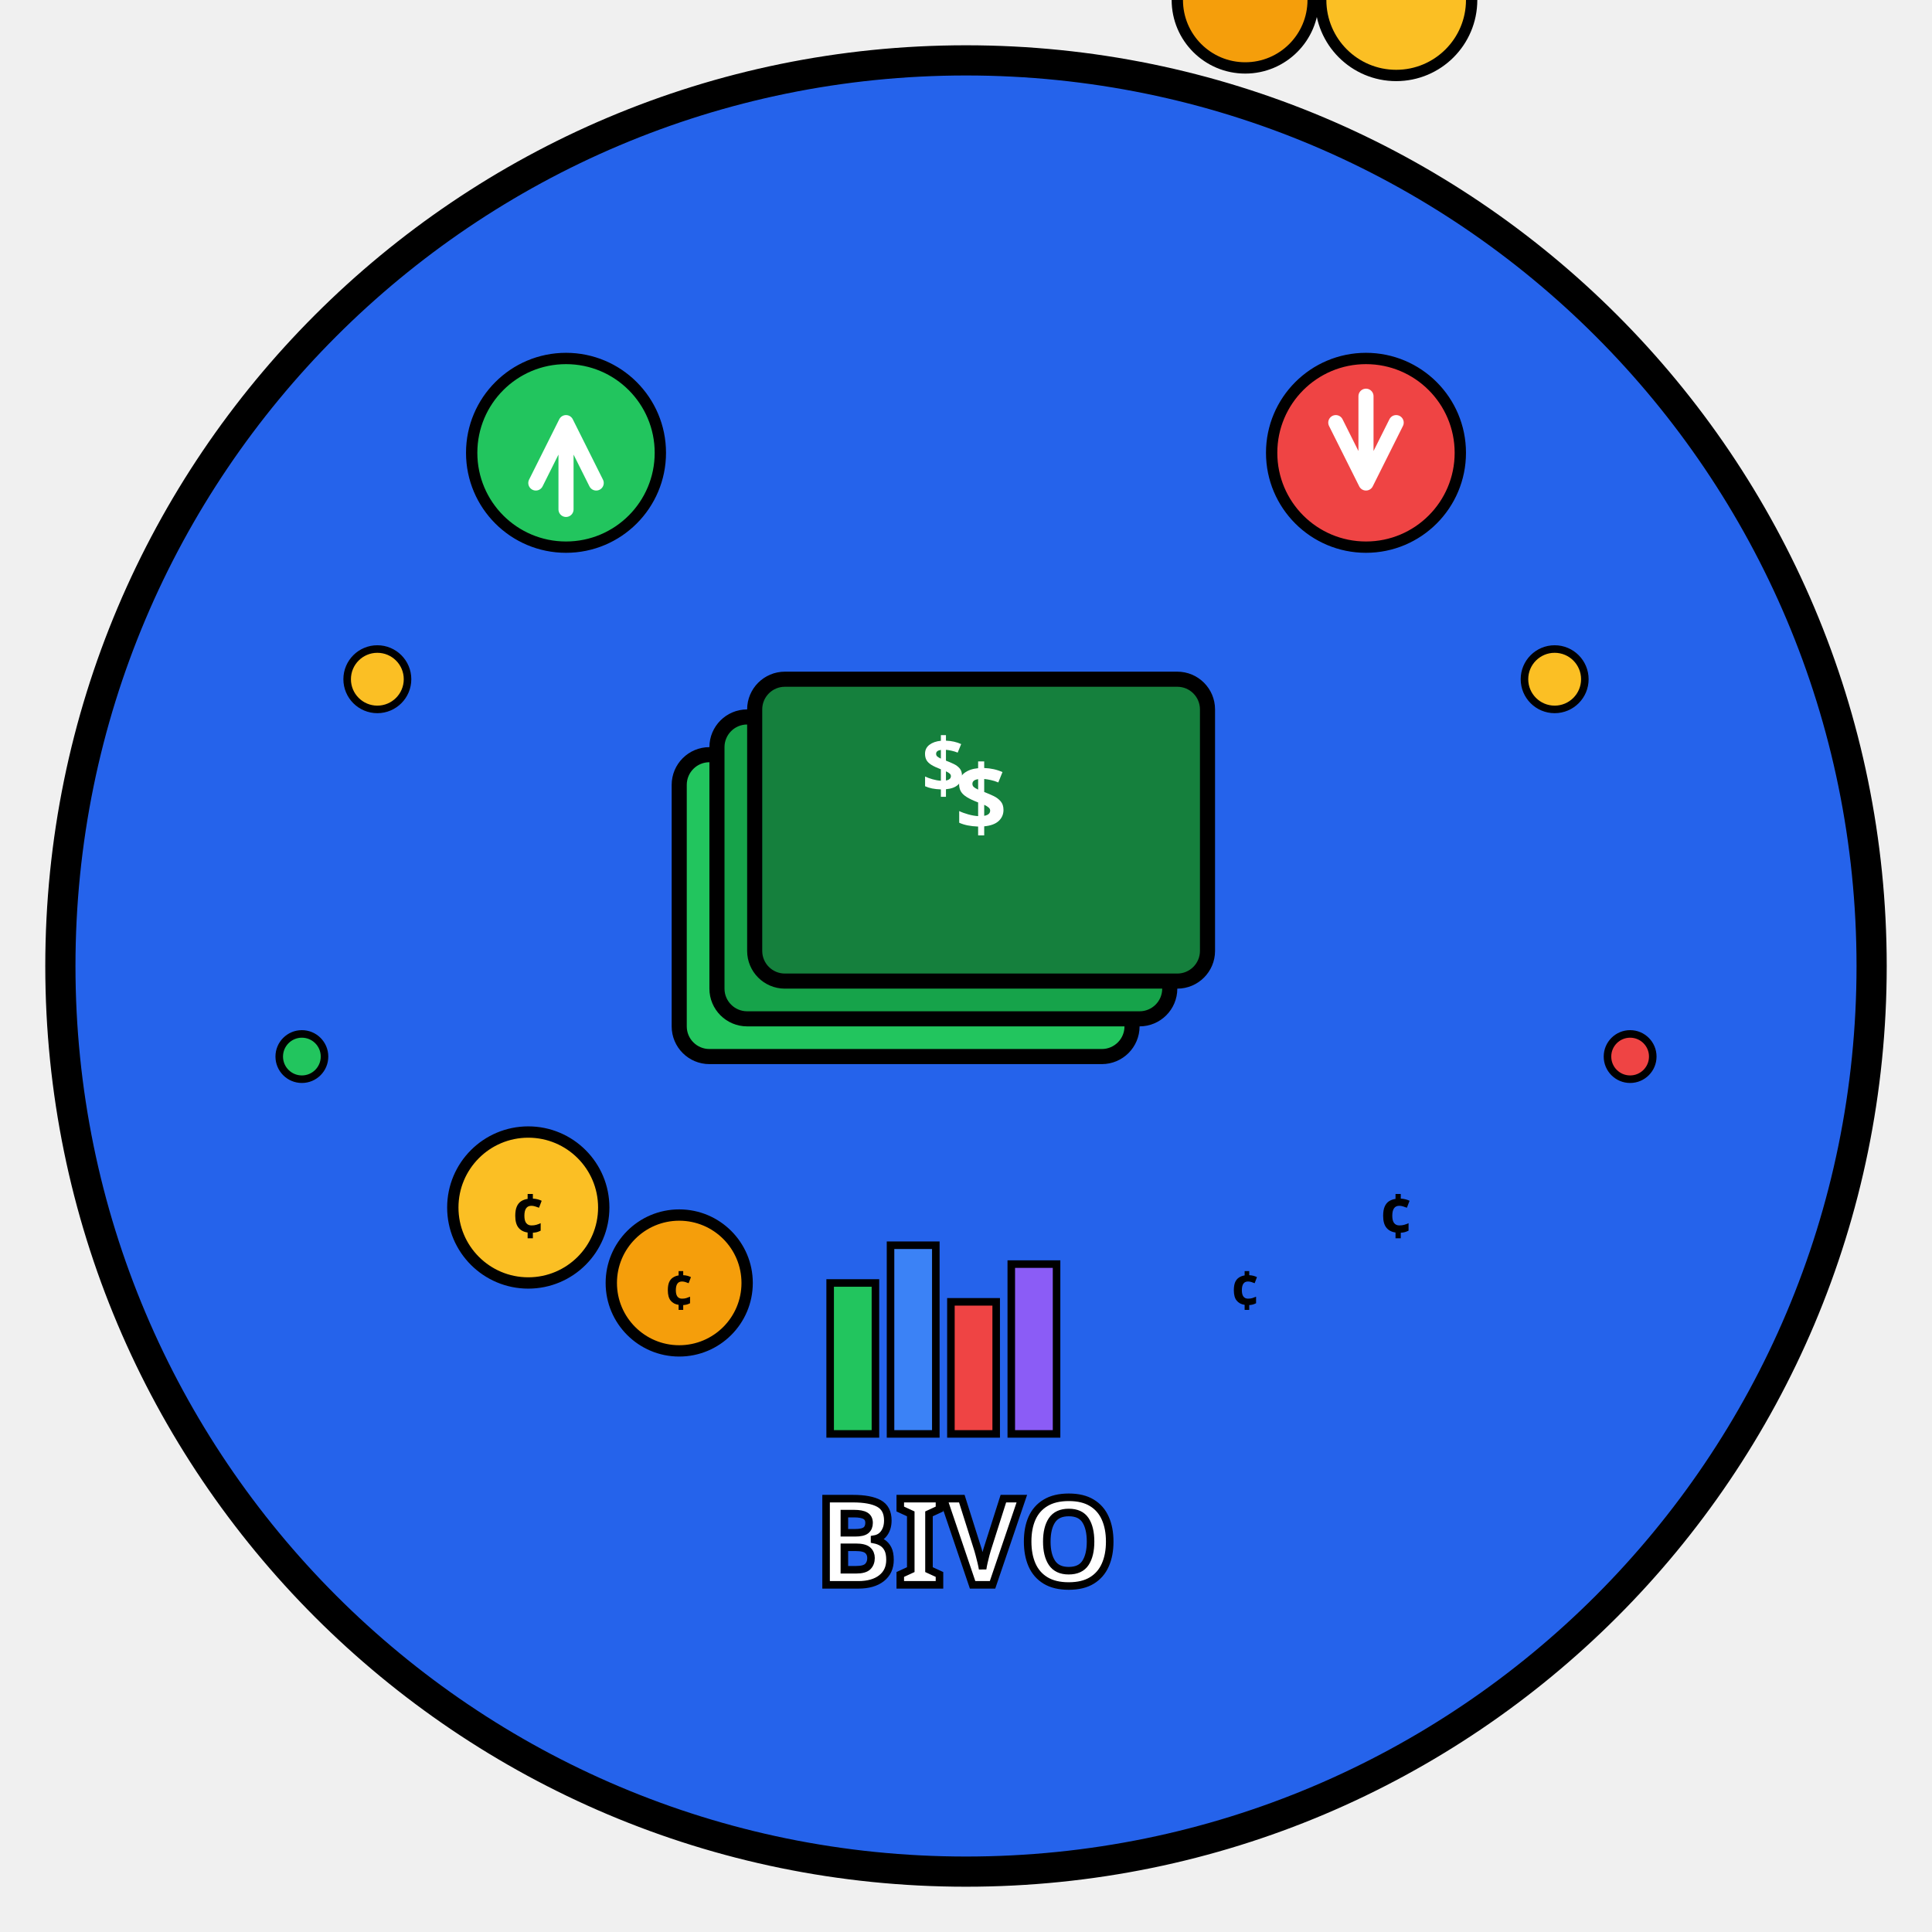
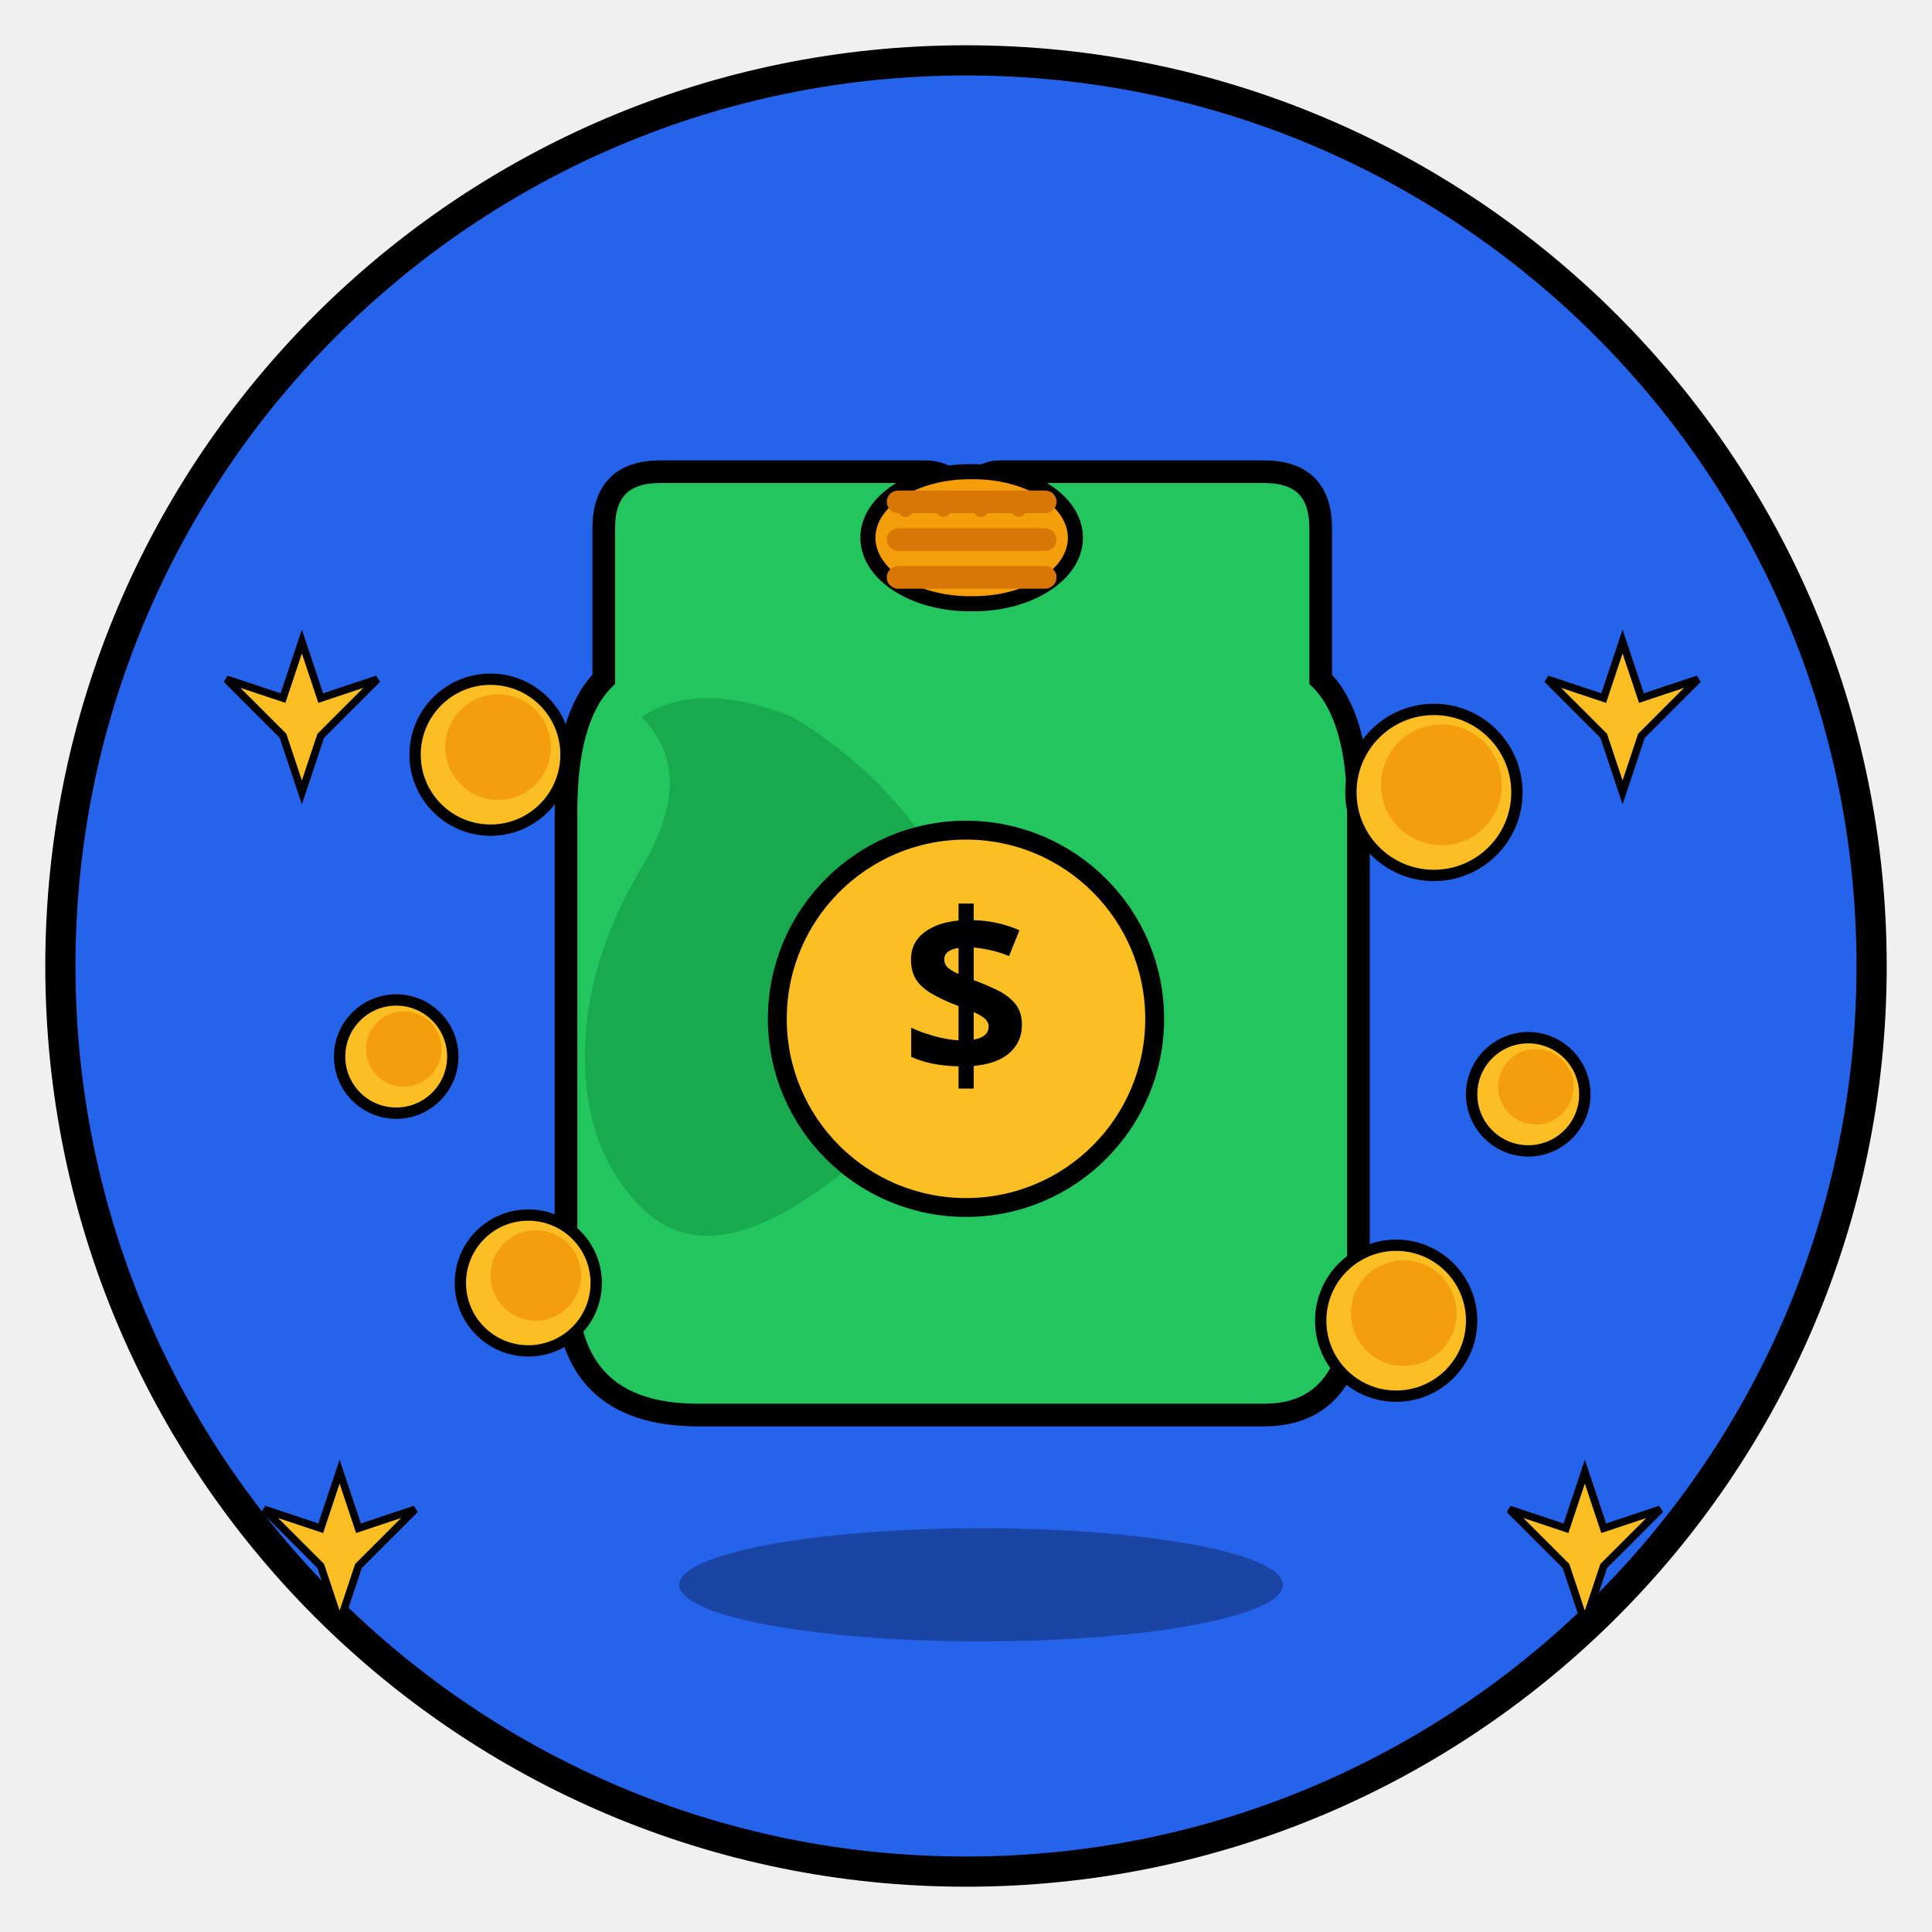
<svg xmlns="http://www.w3.org/2000/svg" width="512" height="512" viewBox="0 0 512 512">
  <circle cx="256" cy="256" r="240" fill="#2563eb" stroke="#000" stroke-width="8" />
-   <rect x="180" y="200" width="120" height="80" rx="8" fill="#22c55e" stroke="#000" stroke-width="4" />
-   <rect x="190" y="190" width="120" height="80" rx="8" fill="#16a34a" stroke="#000" stroke-width="4" />
-   <rect x="200" y="180" width="120" height="80" rx="8" fill="#15803d" stroke="#000" stroke-width="4" />
-   <text x="260" y="220" font-family="Arial Black" font-size="24" font-weight="900" fill="#fff" text-anchor="middle">$</text>
-   <text x="250" y="210" font-family="Arial Black" font-size="20" font-weight="900" fill="#fff" text-anchor="middle">$</text>
-   <g transform="translate(150, 120)">
-     <circle cx="0" cy="0" r="25" fill="#22c55e" stroke="#000" stroke-width="3" />
-     <path d="M-8 8 L0 -8 L8 8 M0 -8 L0 15" stroke="#fff" stroke-width="4" stroke-linecap="round" stroke-linejoin="round" fill="none" />
-   </g>
-   <g transform="translate(362, 120)">
-     <circle cx="0" cy="0" r="25" fill="#ef4444" stroke="#000" stroke-width="3" />
-     <path d="M-8 -8 L0 8 L8 -8 M0 8 L0 -15" stroke="#fff" stroke-width="4" stroke-linecap="round" stroke-linejoin="round" fill="none" />
-   </g>
-   <circle cx="140" cy="320" r="20" fill="#fbbf24" stroke="#000" stroke-width="3" />
-   <text x="140" y="328" font-family="Arial Black" font-size="16" font-weight="900" fill="#000" text-anchor="middle">¢</text>
-   <circle cx="180" cy="340" r="18" fill="#f59e0b" stroke="#000" stroke-width="3" />
-   <text x="180" y="347" font-family="Arial Black" font-size="14" font-weight="900" fill="#000" text-anchor="middle">¢</text>
-   <circle cx="370" y="320" r="20" fill="#fbbf24" stroke="#000" stroke-width="3" />
-   <text x="370" y="328" font-family="Arial Black" font-size="16" font-weight="900" fill="#000" text-anchor="middle">¢</text>
-   <circle cx="330" y="340" r="18" fill="#f59e0b" stroke="#000" stroke-width="3" />
-   <text x="330" y="347" font-family="Arial Black" font-size="14" font-weight="900" fill="#000" text-anchor="middle">¢</text>
-   <g transform="translate(220, 320)">
-     <rect x="0" y="20" width="12" height="40" fill="#22c55e" stroke="#000" stroke-width="2" />
-     <rect x="16" y="10" width="12" height="50" fill="#3b82f6" stroke="#000" stroke-width="2" />
-     <rect x="32" y="25" width="12" height="35" fill="#ef4444" stroke="#000" stroke-width="2" />
-     <rect x="48" y="15" width="12" height="45" fill="#8b5cf6" stroke="#000" stroke-width="2" />
-   </g>
-   <text x="256" y="420" font-family="Arial Black" font-size="32" font-weight="900" fill="#fff" text-anchor="middle" stroke="#000" stroke-width="2">BIVO</text>
-   <circle cx="100" cy="180" r="8" fill="#fbbf24" stroke="#000" stroke-width="2" />
-   <circle cx="412" cy="180" r="8" fill="#fbbf24" stroke="#000" stroke-width="2" />
-   <circle cx="80" cy="280" r="6" fill="#22c55e" stroke="#000" stroke-width="2" />
-   <circle cx="432" cy="280" r="6" fill="#ef4444" stroke="#000" stroke-width="2" />
+   <ellipse cx="260" cy="420" rx="80" ry="15" fill="#000" opacity="0.3" />
+   <path d="M 256 140 Q 256 125 265 125 L 335 125 Q 350 125 350 140 L 350 180 Q 360 190 360 215 L 360 340 Q 360 375 335 375 L 185 375 Q 150 375 150 340 L 150 215 Q 150 190 160 180 L 160 140 Q 160 125 175 125 L 245 125 Q 256 125 256 140 Z" fill="#22c55e" stroke="#000" stroke-width="6" />
+   <rect x="230" y="125" width="55" height="35" rx="27" fill="#f59e0b" stroke="#000" stroke-width="4" />
+   <rect x="235" y="130" width="45" height="6" rx="3" fill="#d97706" />
+   <rect x="235" y="140" width="45" height="6" rx="3" fill="#d97706" />
+   <rect x="235" y="150" width="45" height="6" rx="3" fill="#d97706" />
+   <path d="M 170 190 Q 185 180 210 190 Q 235 205 250 230 Q 265 255 250 280 Q 235 305 210 320 Q 185 335 170 320 Q 155 305 155 280 Q 155 255 170 230 Q 185 205 170 190" fill="#16a34a" opacity="0.8" />
+   <circle cx="256" cy="270" r="50" fill="#fbbf24" stroke="#000" stroke-width="5" />
+   <text x="256" y="285" font-family="Arial Black" font-size="60" font-weight="900" fill="#000" text-anchor="middle">$</text>
+   <circle cx="130" cy="200" r="20" fill="#fbbf24" stroke="#000" stroke-width="3" />
+   <circle cx="132" cy="198" r="14" fill="#f59e0b" />
+   <circle cx="105" cy="280" r="15" fill="#fbbf24" stroke="#000" stroke-width="3" />
+   <circle cx="107" cy="278" r="10" fill="#f59e0b" />
+   <circle cx="140" cy="340" r="18" fill="#fbbf24" stroke="#000" stroke-width="3" />
+   <circle cx="142" cy="338" r="12" fill="#f59e0b" />
+   <circle cx="380" cy="210" r="22" fill="#fbbf24" stroke="#000" stroke-width="3" />
+   <circle cx="382" cy="208" r="16" fill="#f59e0b" />
+   <circle cx="405" cy="290" r="15" fill="#fbbf24" stroke="#000" stroke-width="3" />
+   <circle cx="407" cy="288" r="10" fill="#f59e0b" />
+   <circle cx="370" cy="350" r="20" fill="#fbbf24" stroke="#000" stroke-width="3" />
+   <circle cx="372" cy="348" r="14" fill="#f59e0b" />
+   <path d="M 80 170 L 85 185 L 100 180 L 85 195 L 80 210 L 75 195 L 60 180 L 75 185 Z" fill="#fbbf24" stroke="#000" stroke-width="2" />
+   <path d="M 430 170 L 435 185 L 450 180 L 435 195 L 430 210 L 425 195 L 410 180 L 425 185 Z" fill="#fbbf24" stroke="#000" stroke-width="2" />
+   <path d="M 90 390 L 95 405 L 110 400 L 95 415 L 90 430 L 85 415 L 70 400 L 85 405 Z" fill="#fbbf24" stroke="#000" stroke-width="2" />
+   <path d="M 420 390 L 425 405 L 440 400 L 425 415 L 420 430 L 415 415 L 400 400 L 415 405 Z" fill="#fbbf24" stroke="#000" stroke-width="2" />
+   <circle cx="240" cy="135" r="2" fill="#d97706" />
+   <circle cx="250" cy="135" r="2" fill="#d97706" />
+   <circle cx="260" cy="135" r="2" fill="#d97706" />
+   <circle cx="270" cy="135" r="2" fill="#d97706" />
</svg>
